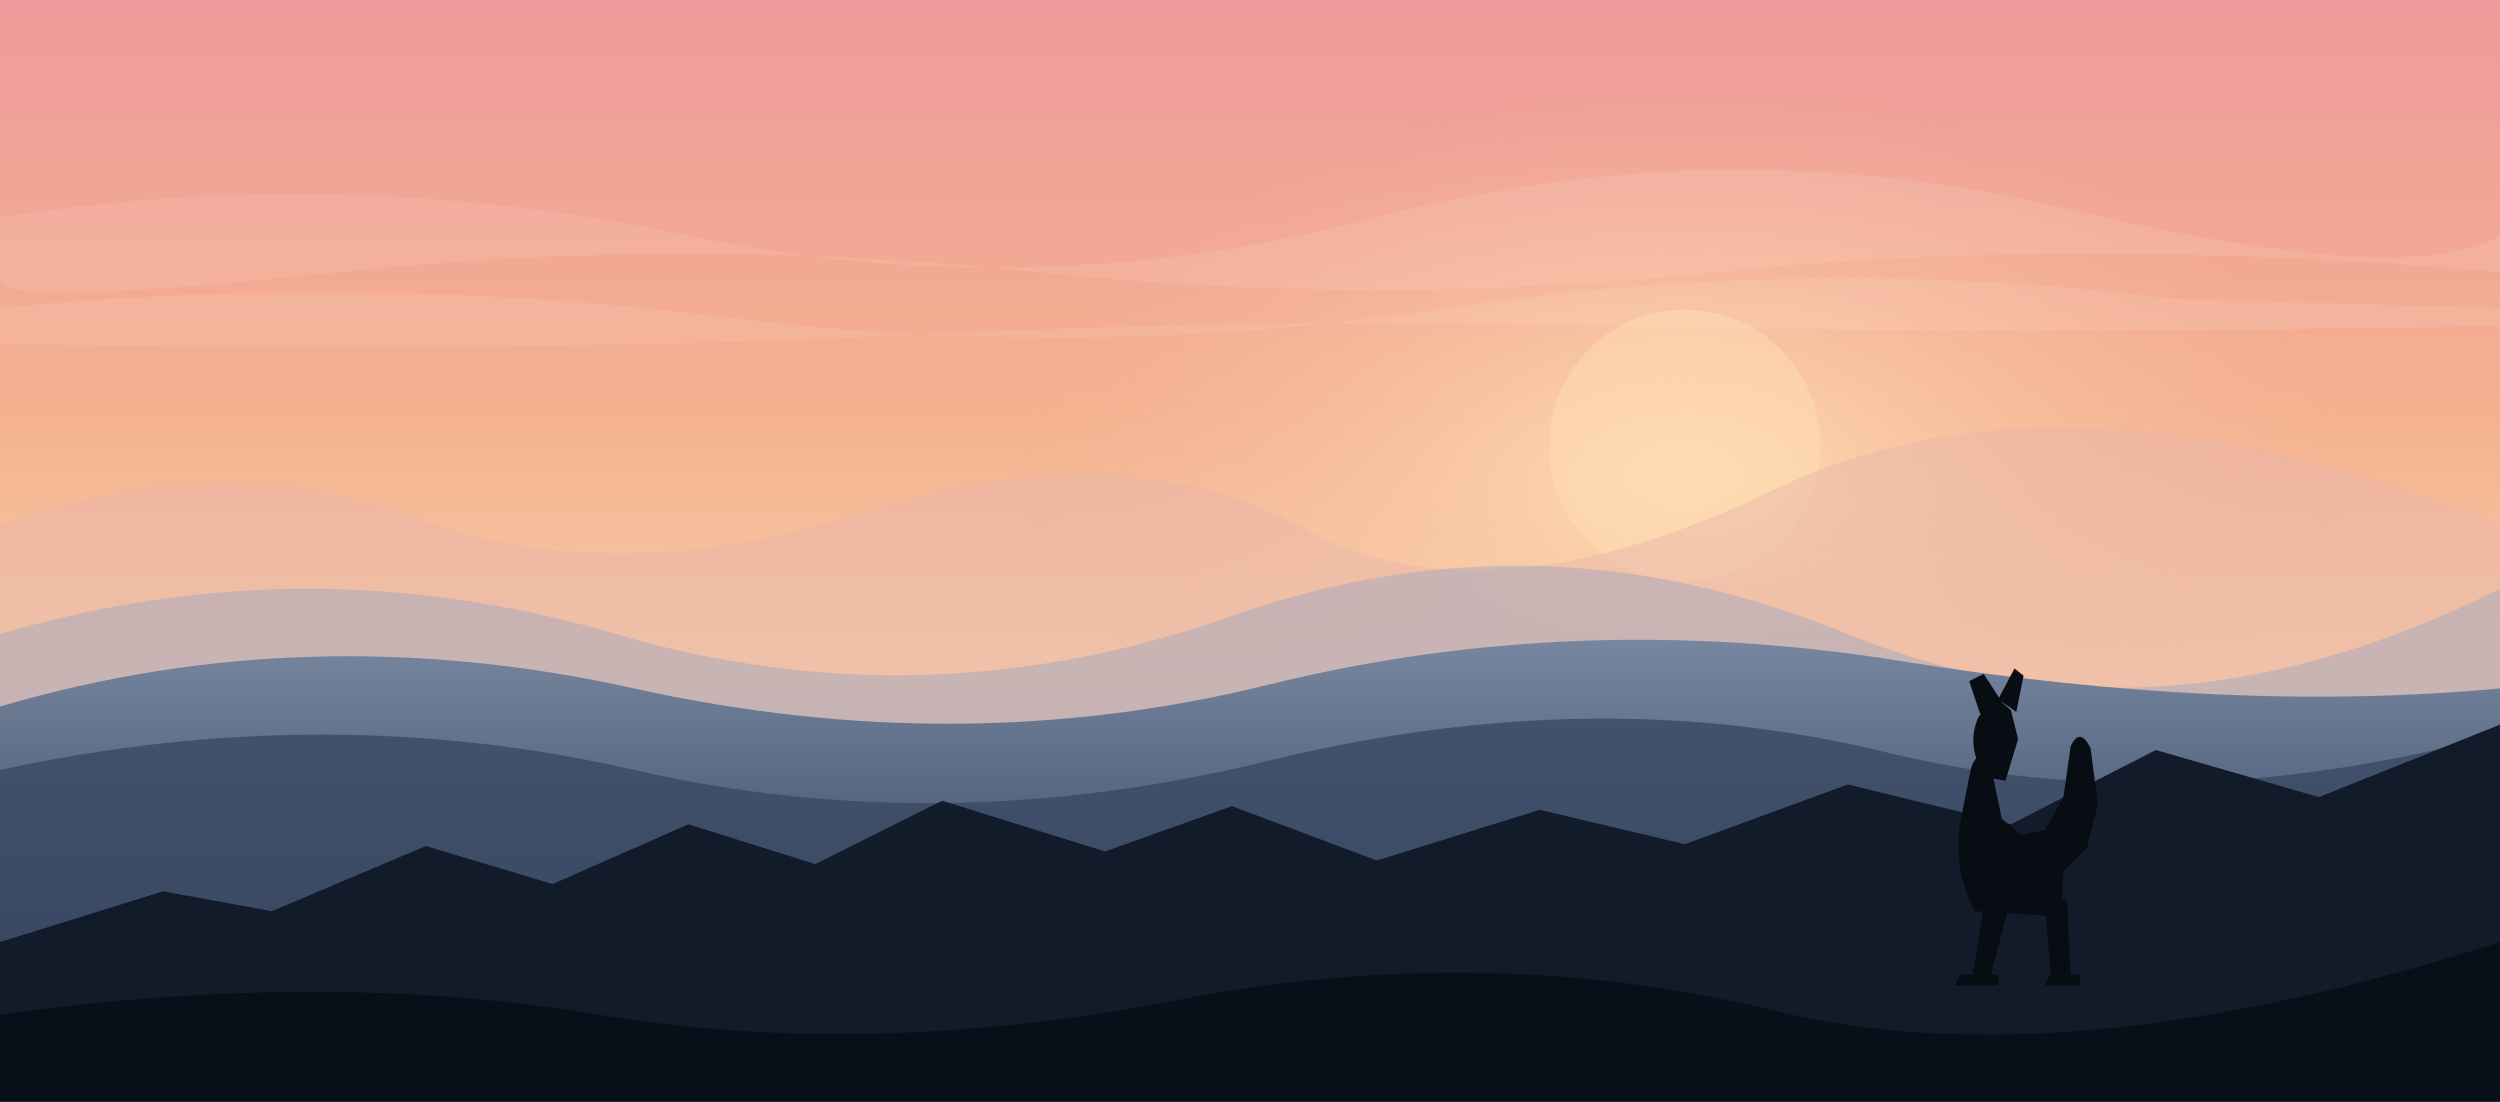
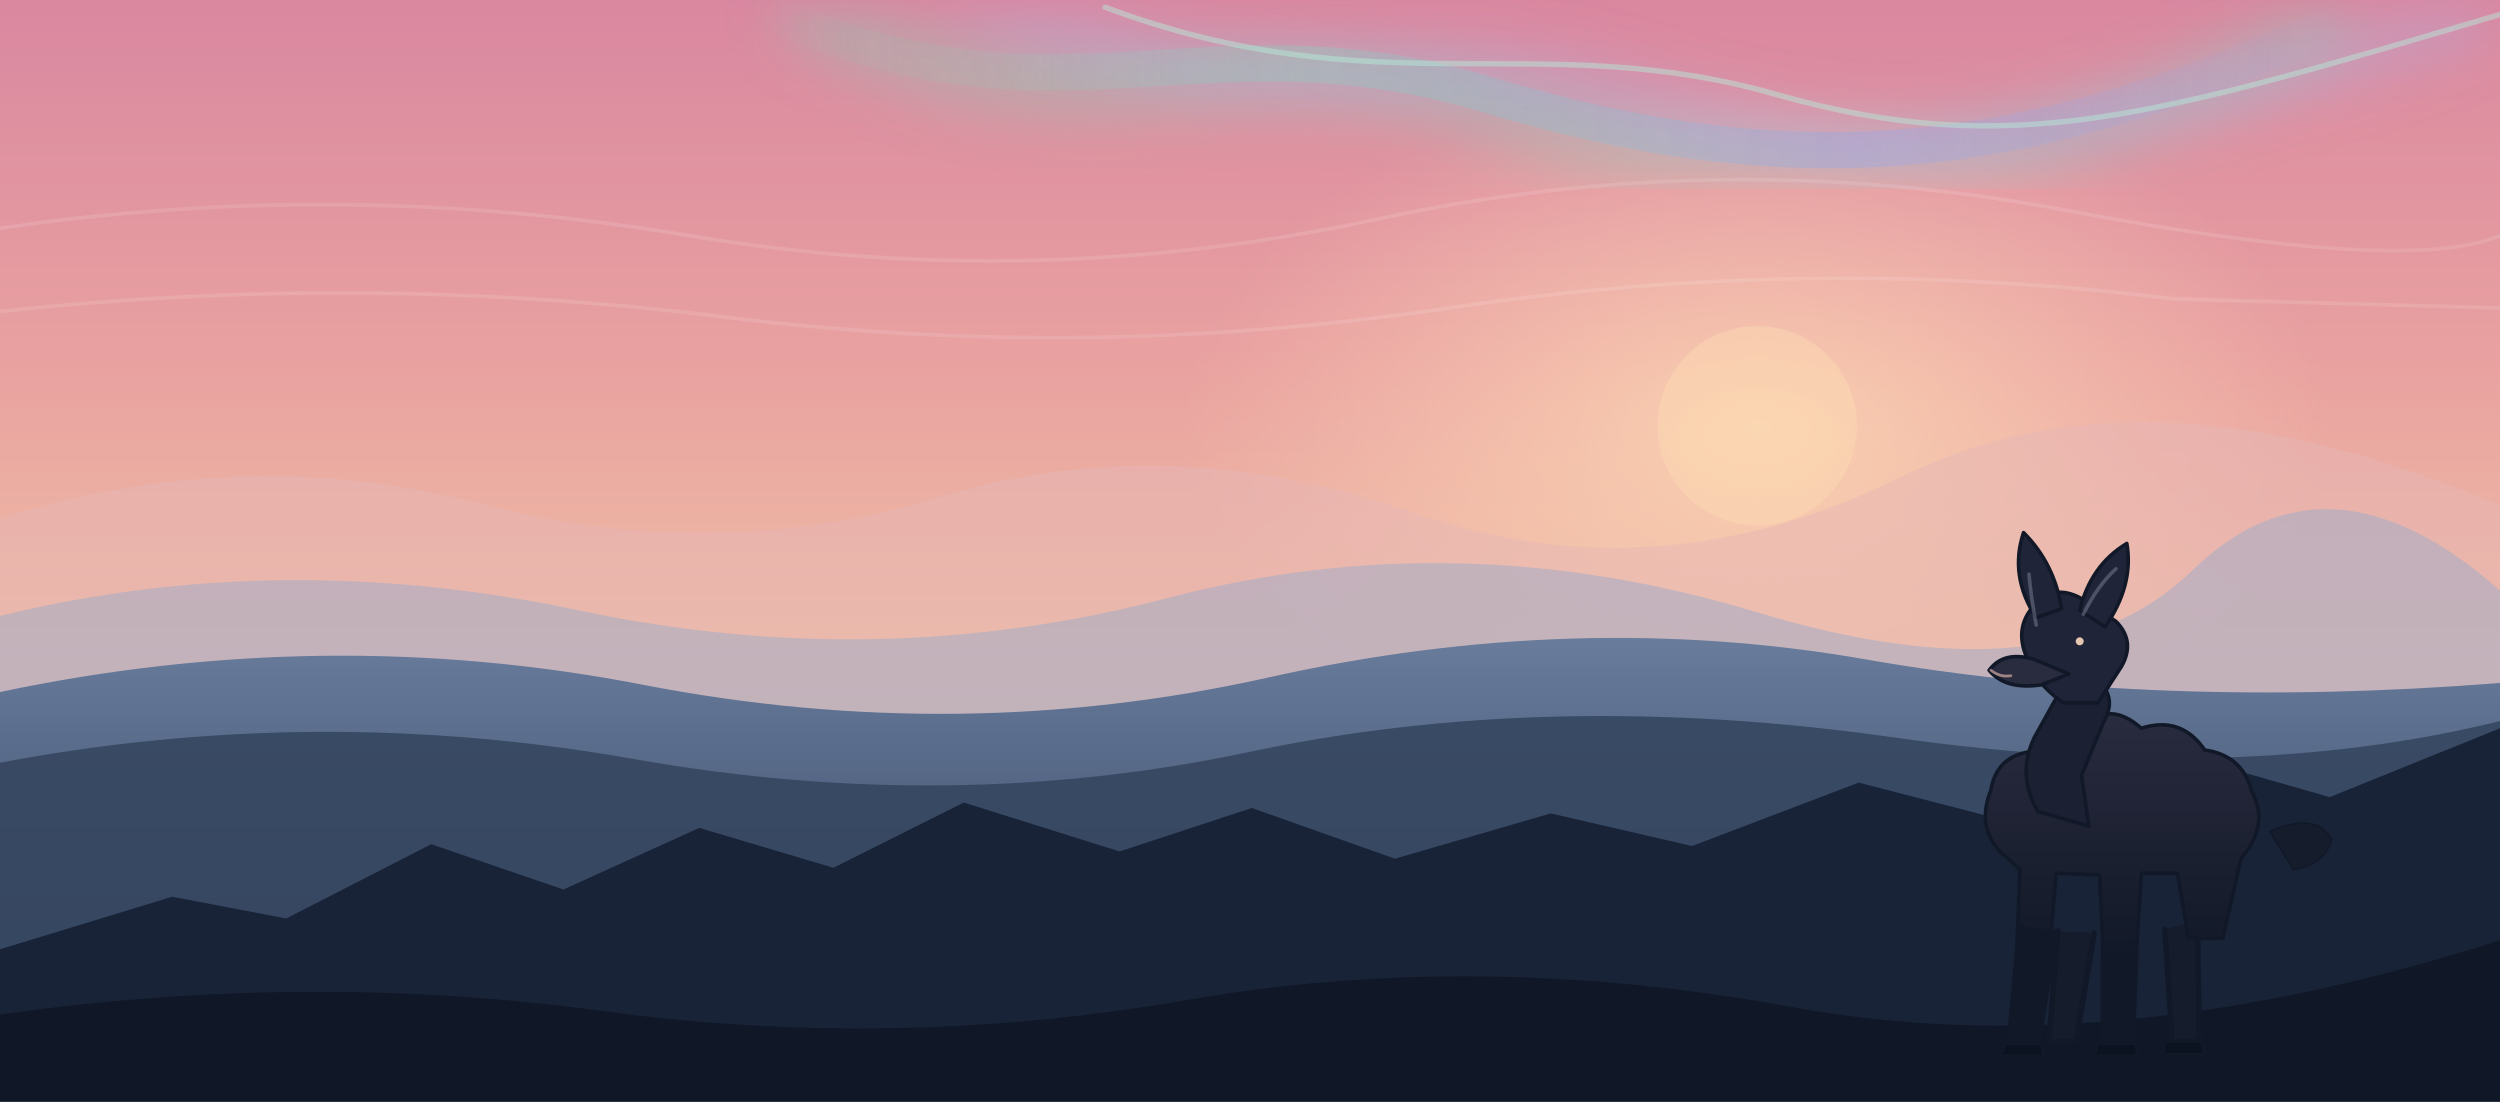
<svg xmlns="http://www.w3.org/2000/svg" viewBox="0 0 1380 608" preserveAspectRatio="xMidYMid slice">
  <defs>
    <linearGradient id="sky" x2="0" y2="1">
-       <stop stop-color="#ef9a9b" />
-       <stop offset=".38" stop-color="#f4b18f" />
-       <stop offset=".62" stop-color="#f7cda7" />
-       <stop offset="1" stop-color="#526987" />
+       <stop stop-color="#d987a0" />
+       <stop offset=".34" stop-color="#e9a2a0" />
+       <stop offset=".62" stop-color="#efc0a4" />
+       <stop offset="1" stop-color="#586d8a" />
    </linearGradient>
-     <linearGradient id="sea" x2="0" y2="1">
-       <stop stop-color="#7787a0" />
-       <stop offset="1" stop-color="#1e2b46" />
+     <linearGradient id="ridge" x2="0" y2="1">
+       <stop stop-color="#697c9c" />
+       <stop offset="1" stop-color="#293953" />
    </linearGradient>
-     <radialGradient id="glow">
-       <stop stop-color="#ffe1b3" stop-opacity=".9" />
-       <stop offset="1" stop-color="#f5b9a0" stop-opacity="0" />
+     <linearGradient id="aurora">
+       <stop stop-color="#76e0c2" stop-opacity="0" />
+       <stop offset=".35" stop-color="#76e0c2" stop-opacity=".28" />
+       <stop offset=".7" stop-color="#8ba7f4" stop-opacity=".34" />
+       <stop offset="1" stop-color="#8ba7f4" stop-opacity="0" />
+     </linearGradient>
+     <radialGradient id="sun">
+       <stop stop-color="#ffe1b6" stop-opacity=".72" />
+       <stop offset="1" stop-color="#ffd6bc" stop-opacity="0" />
    </radialGradient>
+     <linearGradient id="wool" x2="0" y2="1">
+       <stop stop-color="#292b3e" />
+       <stop offset="1" stop-color="#111827" />
+     </linearGradient>
+     <filter id="soft">
+       <feGaussianBlur stdDeviation="14" />
+     </filter>
  </defs>
  <rect width="1380" height="608" fill="url(#sky)" />
-   <ellipse cx="930" cy="260" rx="370" ry="210" fill="url(#glow)" />
-   <circle cx="930" cy="246" r="75" fill="#ffddb4" opacity=".48" />
-   <path d="M0 290 Q120 245 230 286 T480 282 T720 292 T980 270 T1380 290 V608 H0Z" fill="#e7b4aa" opacity=".45" />
-   <path d="M0 350 Q170 300 340 350 T680 340 T1020 350 T1380 325 V608 H0Z" fill="#a9aabd" opacity=".55" />
-   <path d="M0 390 Q170 340 350 380 T700 378 T1050 365 T1380 380 V608 H0Z" fill="url(#sea)" />
-   <path d="M0 425 Q180 386 350 425 T700 420 T1040 415 T1380 405 V608 H0Z" fill="#394863" opacity=".8" />
-   <path d="M0 520 L90 492 150 503 235 467 305 488 380 455 450 477 520 442 610 470 680 445 760 475 850 447 930 466 1020 433 1110 455 1190 414 1280 440 1380 400 V608 H0Z" fill="#121b29" />
-   <path d="M0 560 Q180 535 330 560 T650 552 T980 558 T1380 520 V608 H0Z" fill="#090f19" />
-   <g fill="#080d14" transform="translate(1090 405)">
-     <path d="M0 98 Q-12 75 -8 49 L-2 19 Q2 7 9 18 L15 47 26 56 39 53 49 35 53 7 Q58 -4 64 8 L68 39 62 63 49 76 48 101Z" />
-     <path d="M6 24 Q-5 7 2 -9 L11 -21 20 -13 24 3 17 26Z" />
-     <path d="M3 -11 L-3 -29 5 -33 16 -16Z" />
-     <path d="M13 -19 L22 -36 27 -32 23 -12Z" />
-     <path d="M5 95 L-1 133 9 133 18 99 M39 96 L42 133 53 133 51 91Z" />
-     <path d="M-8 133 H13 V139 H-11 M41 133 H58 V139 H39Z" />
+   <ellipse cx="970" cy="235" rx="320" ry="190" fill="url(#sun)" />
+   <circle cx="970" cy="235" r="55" fill="#ffe0b5" opacity=".36" />
+   <g fill="none" stroke-linecap="round" filter="url(#soft)" opacity=".75">
+     <path d="M450 10 C610 90 670 10 825 62 S1110 104 1280 18" stroke="#6fe1c1" stroke-width="38" opacity=".35" />
+     <path d="M520 -10 C690 75 760 15 900 55 S1110 90 1360 12" stroke="#a3b7f5" stroke-width="30" opacity=".38" />
  </g>
-   <g fill="#fff" opacity=".09">
-     <path d="M0 120 Q190 90 380 130 T760 120 T1140 115 T1380 130 V150 Q1140 130 950 150 T570 150 T190 150 T0 155Z" />
-     <path d="M0 170 Q200 150 400 175 T800 170 T1200 165 L1380 170 V180 Q1100 185 900 180 T500 185 T0 190Z" />
+   <g fill="none" stroke-linecap="round">
+     <path d="M410 0 C580 82 660 4 820 52 S1110 96 1290 12" stroke="url(#aurora)" stroke-width="20" opacity=".9" />
+     <path d="M610 4 C760 60 850 15 980 52 S1190 64 1380 8" stroke="#b4f0d9" stroke-width="3" opacity=".45" />
+   </g>
+   <path d="M0 286 Q135 244 265 278 T520 274 T780 283 T1050 263 T1380 279 V608 H0Z" fill="#e6b6b5" opacity=".48" />
+   <path d="M0 340 Q155 302 320 337 T645 330 T970 338 T1210 315 T1380 326 V608 H0Z" fill="#a7adc4" opacity=".58" />
+   <path d="M0 382 Q180 344 355 378 T700 374 T1030 364 T1380 377 V608 H0Z" fill="url(#ridge)" />
+   <path d="M0 421 Q175 388 350 419 T690 415 T1045 407 T1380 398 V608 H0Z" fill="#354660" opacity=".9" />
+   <path d="M0 524 L95 495 158 507 238 466 311 491 386 457 460 479 532 443 618 470 691 446 770 474 856 449 934 467 1026 432 1115 455 1202 416 1286 440 1380 402 V608 H0Z" fill="#182337" />
+   <path d="M0 560 Q170 536 332 558 T655 552 T990 556 T1380 519 V608 H0Z" fill="#101827" />
+   <g transform="translate(1070 337)" stroke="#111827" stroke-linecap="round" stroke-linejoin="round">
+     <path d="M183 122 Q208 111 217 126 Q214 140 196 143Z" fill="#151c2b" />
+     <path d="M66 177 L61 238 L76 238 L86 178 M125 176 L129 238 L144 238 L143 171" fill="#151c2b" stroke-width="3" />
+     <path d="M34 133 Q21 119 29 99 Q32 81 50 78 Q59 58 79 65 Q94 49 112 65 Q134 58 147 77 Q168 80 173 100 Q183 118 167 137 L157 181 L138 181 L132 145 L112 145 L109 193 L91 193 L89 146 L65 145 L61 193 L43 193 L45 143Z" fill="url(#wool)" stroke-width="2" />
+     <path d="M55 111 Q43 91 53 70 L68 43 Q78 29 88 39 Q99 48 91 62 L79 91 L83 119Z" fill="#1b2132" stroke-width="2" />
+     <path d="M69 51 Q53 40 48 24 Q42 8 54 -4 Q65 -15 80 -6 L98 6 Q109 17 101 31 L88 51Z" fill="#202438" stroke-width="2" />
+     <path d="M54 4 Q39 -19 47 -43 Q64 -26 68 -1Z" fill="#202438" stroke-width="2" />
+     <path d="M78 0 Q84 -25 104 -37 Q108 -14 92 9Z" fill="#202438" stroke-width="2" />
+     <path d="M53 27 Q36 22 28 33 Q37 44 57 41 L72 35Z" fill="#292b3e" stroke-width="2" />
+     <path d="M29 33 Q34 37 40 36" fill="none" stroke="#e0b5aa" stroke-width="1.5" opacity=".65" />
+     <path d="M45 174 L39 239 L55 239 L65 177 M91 190 L91 239 L107 239 L109 190" fill="#111827" stroke-width="3" />
+     <path d="M37 239 H57 L58 246 H34Z M88 239 H109 L110 246 H86Z M125 238 H145 L147 245 H124Z" fill="#0c1320" stroke-width="1.5" />
+     <path d="M54 8 Q51 -8 50 -20 M80 2 Q88 -14 98 -23" fill="none" stroke="#a6a7bf" stroke-width="2" opacity=".35" />
+     <circle cx="78" cy="17" r="2.2" fill="#e7c6b0" stroke="none" />
+   </g>
+   <g fill="none" stroke="#fff" stroke-width="2" opacity=".12">
+     <path d="M0 126 Q190 98 380 130 T760 121 T1140 116 T1380 130" />
+     <path d="M0 172 Q200 150 400 175 T800 170 T1200 165 L1380 170" />
  </g>
</svg>
